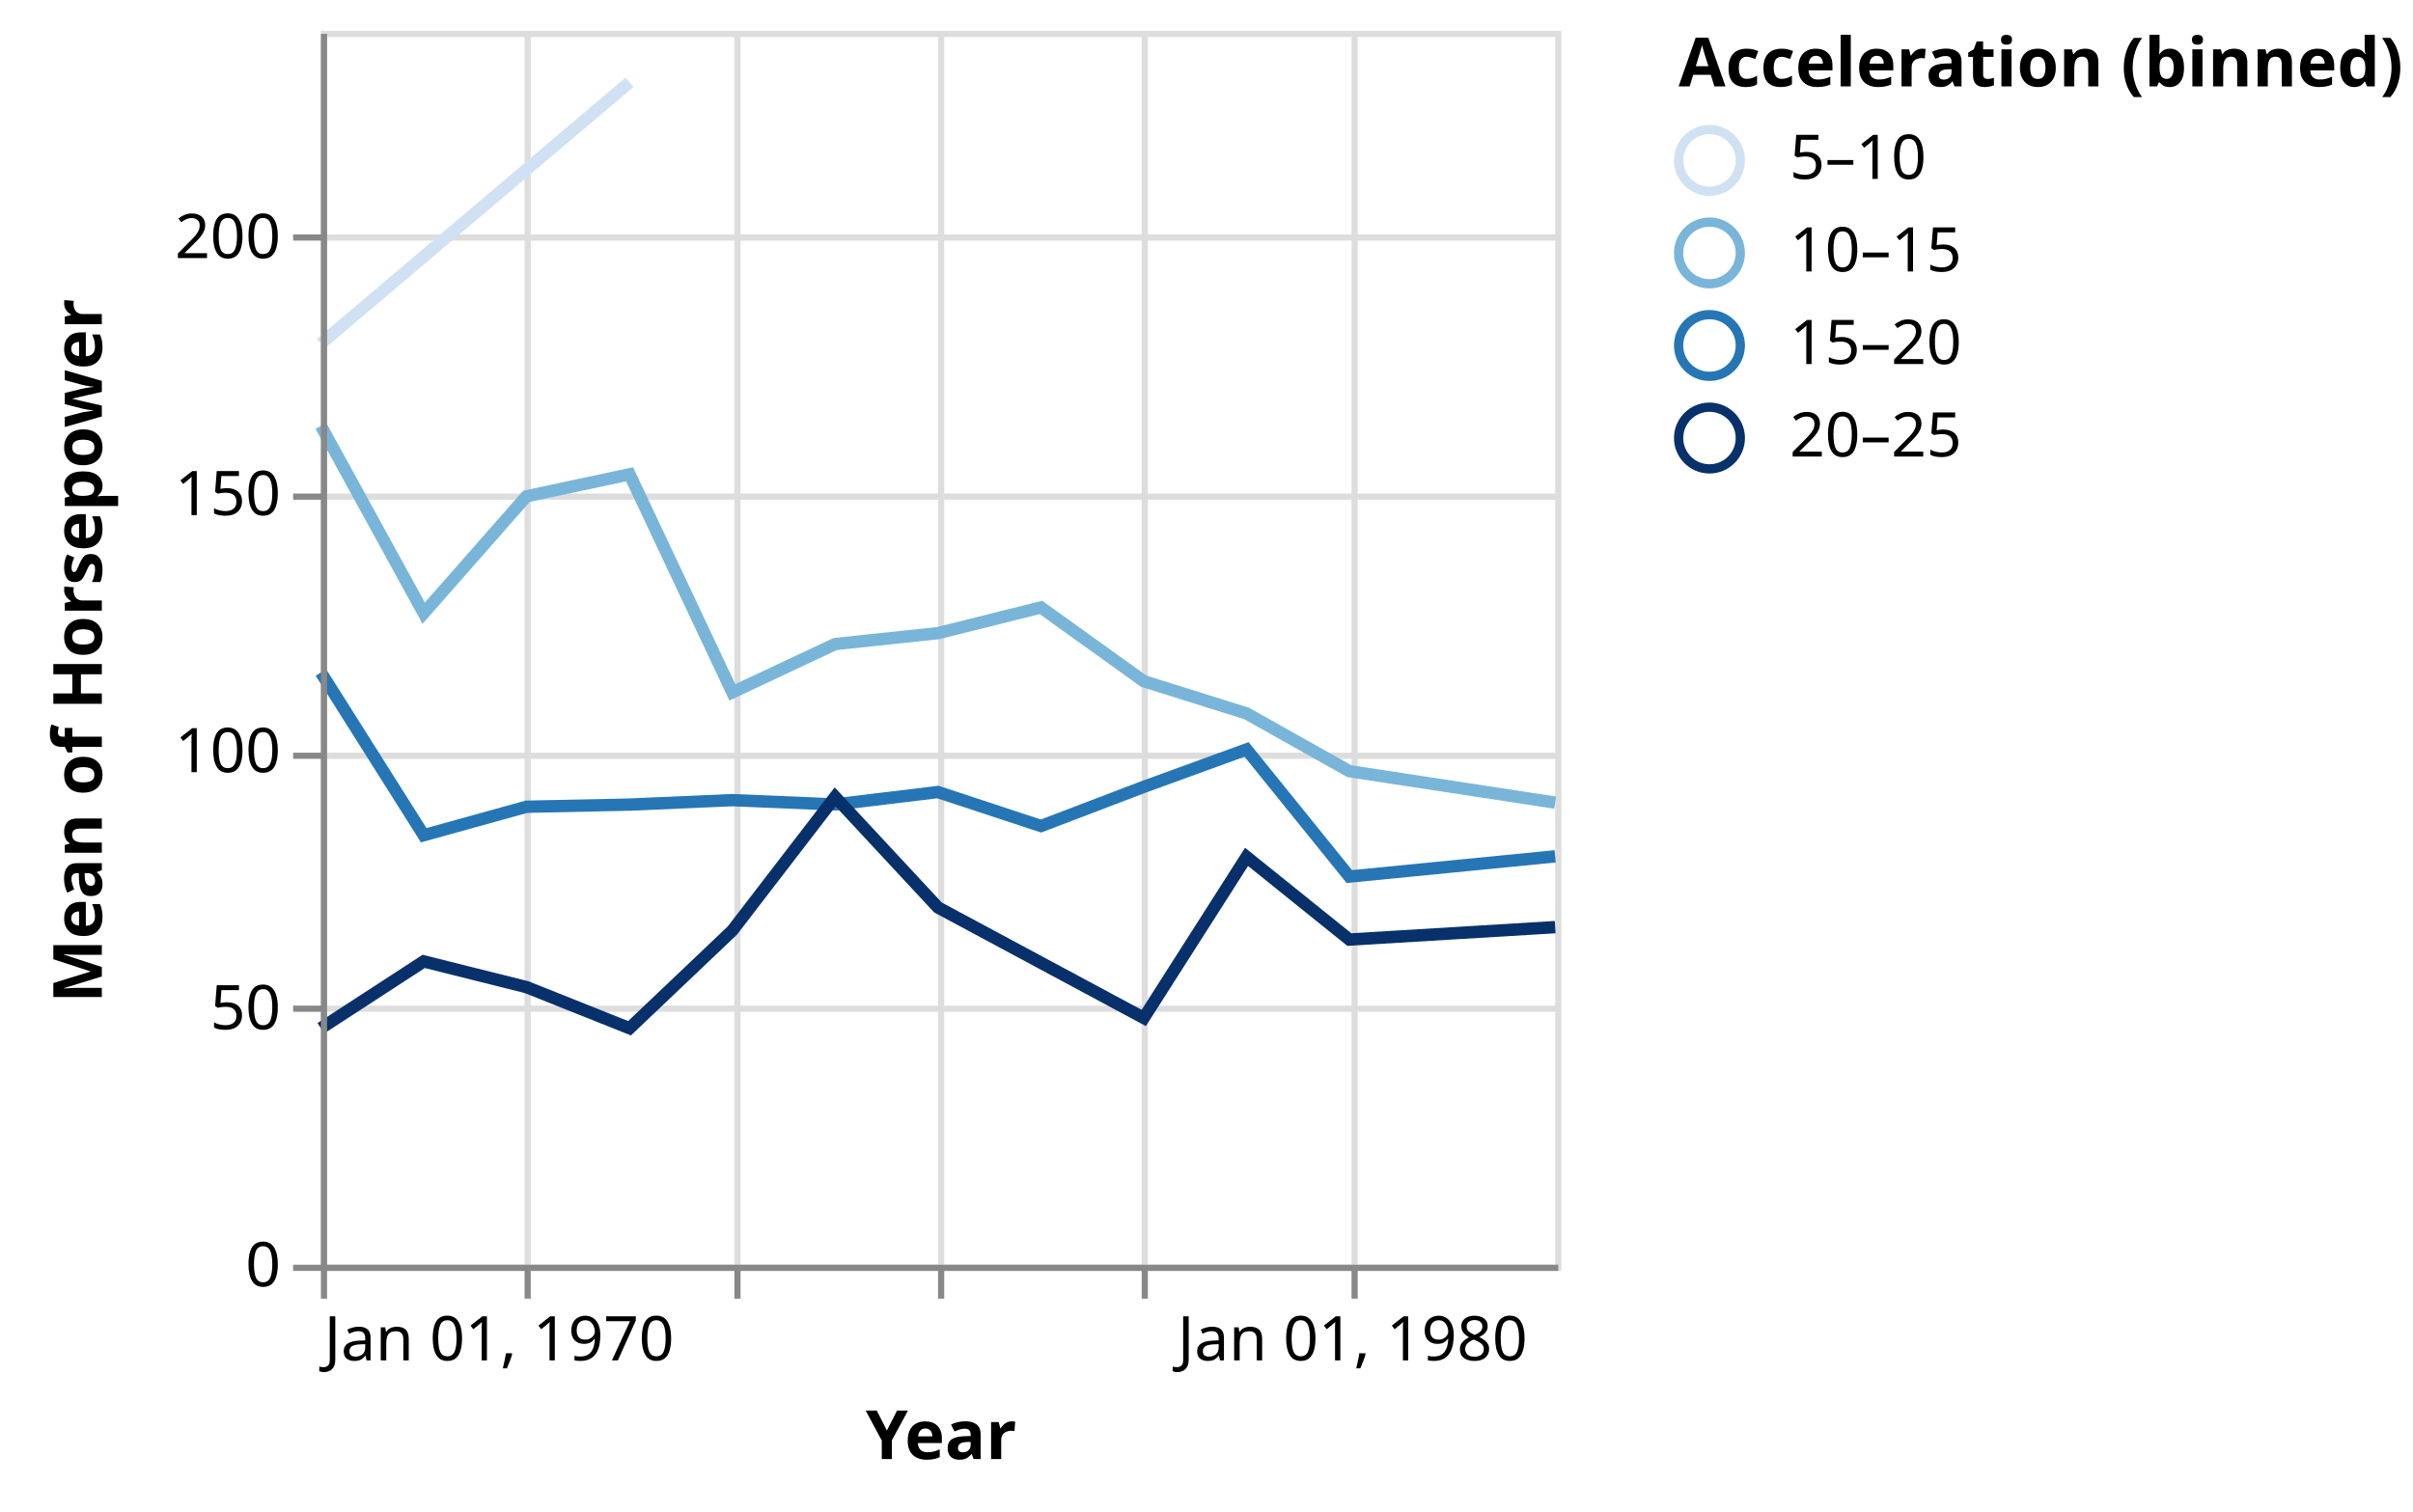
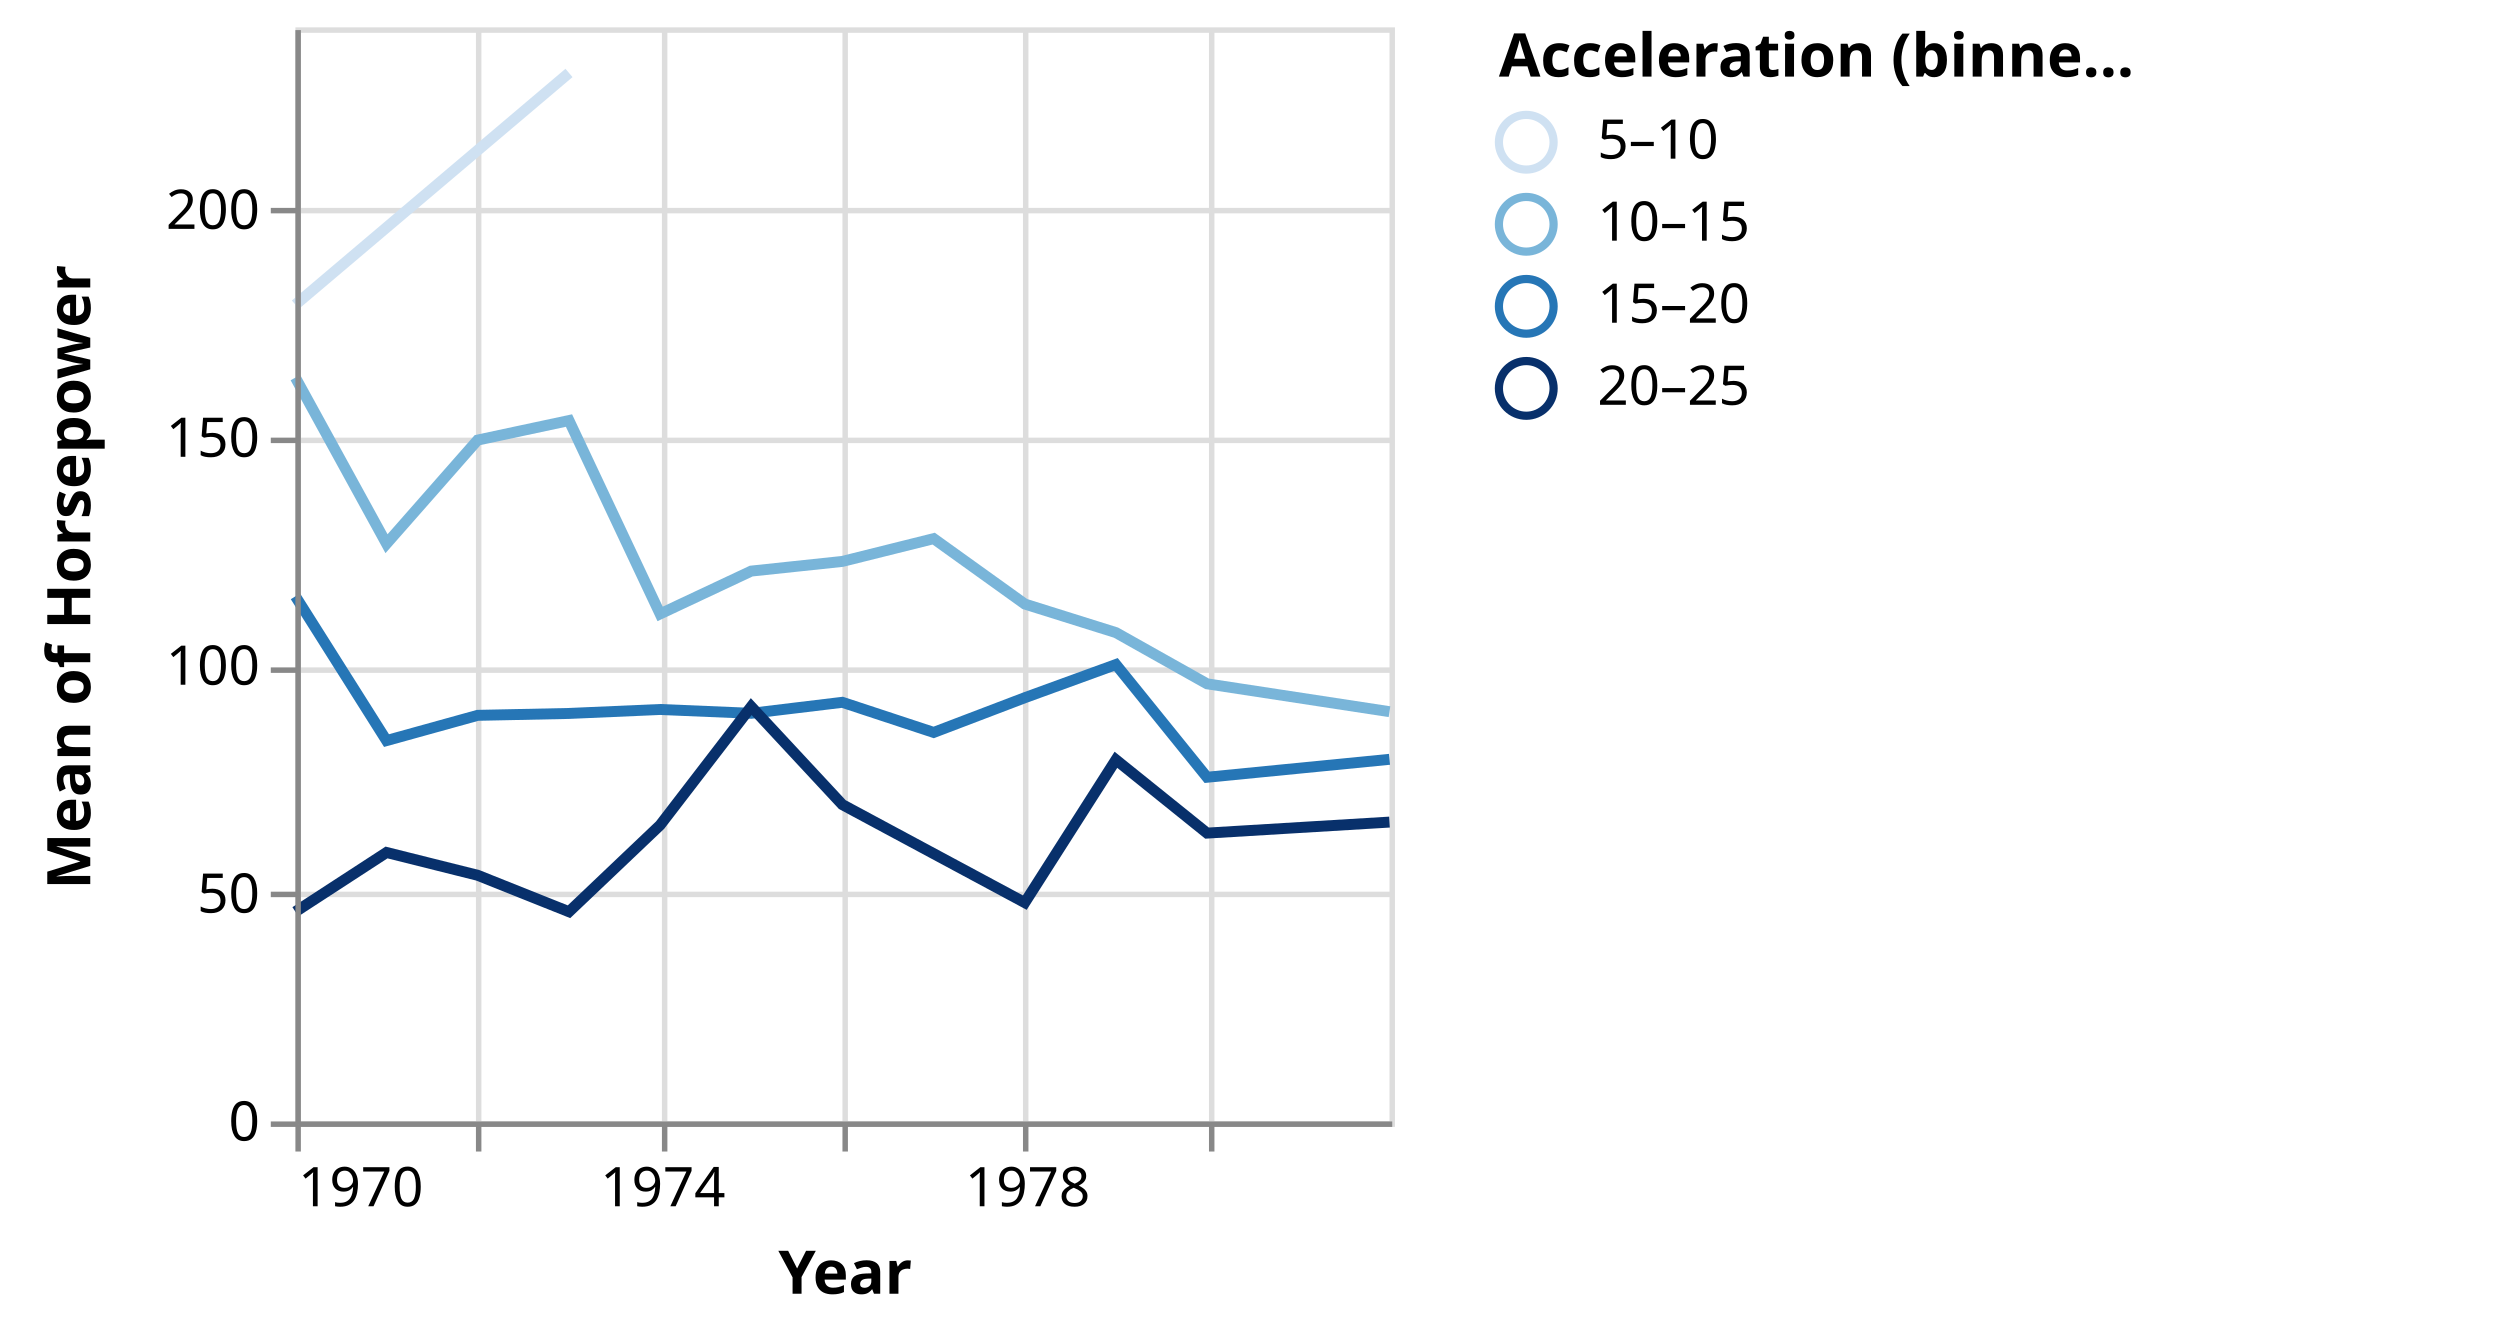
- <svg xmlns="http://www.w3.org/2000/svg" class="marks" width="391" height="245" viewBox="0 0 391 245" version="1.1">
-   <g transform="translate(52,5)">
+ <svg xmlns="http://www.w3.org/2000/svg" class="marks" width="457" height="245" viewBox="0 0 457 245" version="1.1">
+   <g transform="translate(54,5)">
    <g class="mark-group role-frame root">
      <g transform="translate(0,0)">
        <path class="background" d="M0.5,0.5h200v200h-200Z" style="fill: none; stroke: #ddd;" />
        <g>
          <g class="mark-group role-axis">
            <g transform="translate(0.5,200.5)">
              <path class="background" d="M0,0h0v0h0Z" style="pointer-events: none; fill: none;" />
              <g>
                <g class="mark-rule role-axis-grid" style="pointer-events: none;">
                  <line transform="translate(0,-200)" x2="0" y2="200" style="fill: none; stroke: #ddd; stroke-width: 1; opacity: 1;" />
                  <line transform="translate(33,-200)" x2="0" y2="200" style="fill: none; stroke: #ddd; stroke-width: 1; opacity: 1;" />
                  <line transform="translate(67,-200)" x2="0" y2="200" style="fill: none; stroke: #ddd; stroke-width: 1; opacity: 1;" />
                  <line transform="translate(100,-200)" x2="0" y2="200" style="fill: none; stroke: #ddd; stroke-width: 1; opacity: 1;" />
                  <line transform="translate(133,-200)" x2="0" y2="200" style="fill: none; stroke: #ddd; stroke-width: 1; opacity: 1;" />
                  <line transform="translate(167,-200)" x2="0" y2="200" style="fill: none; stroke: #ddd; stroke-width: 1; opacity: 1;" />
                </g>
              </g>
            </g>
          </g>
          <g class="mark-group role-axis">
            <g transform="translate(0.5,0.5)">
              <path class="background" d="M0,0h0v0h0Z" style="pointer-events: none; fill: none;" />
              <g>
                <g class="mark-rule role-axis-grid" style="pointer-events: none;">
                  <line transform="translate(0,200)" x2="200" y2="0" style="fill: none; stroke: #ddd; stroke-width: 1; opacity: 1;" />
                  <line transform="translate(0,158)" x2="200" y2="0" style="fill: none; stroke: #ddd; stroke-width: 1; opacity: 1;" />
                  <line transform="translate(0,117)" x2="200" y2="0" style="fill: none; stroke: #ddd; stroke-width: 1; opacity: 1;" />
                  <line transform="translate(0,75)" x2="200" y2="0" style="fill: none; stroke: #ddd; stroke-width: 1; opacity: 1;" />
                  <line transform="translate(0,33)" x2="200" y2="0" style="fill: none; stroke: #ddd; stroke-width: 1; opacity: 1;" />
                </g>
              </g>
            </g>
          </g>
          <g class="mark-group role-scope pathgroup">
            <g transform="translate(0,0)">
              <path class="background" d="M0,0h200v200h-200Z" style="fill: none;" />
              <g>
                <g class="mark-line role-mark marks">
                  <path d="M200,125.098L166.644,120L149.989,110.641L133.333,105.417L116.678,93.462L99.977,97.628L83.322,99.394L66.667,107.222L50.011,71.875L33.311,75.444L16.655,94.389L0,64.028" style="fill: none; stroke: rgb(121, 181, 217); stroke-width: 2;" />
                </g>
              </g>
            </g>
            <g transform="translate(0,0)">
              <path class="background" d="M0,0h200v200h-200Z" style="fill: none;" />
              <g>
                <g class="mark-line role-mark marks">
                  <path d="M50.011,8.333L0,50.694" style="fill: none; stroke: rgb(207, 225, 242); stroke-width: 2;" />
                </g>
              </g>
            </g>
            <g transform="translate(0,0)">
              <path class="background" d="M0,0h200v200h-200Z" style="fill: none;" />
              <g>
                <g class="mark-line role-mark marks">
                  <path d="M200,133.803L166.644,137.083L149.989,116.474L133.333,122.54L116.678,128.889L99.977,123.382L83.322,125.392L66.667,124.693L50.011,125.417L33.311,125.764L16.655,130.379L0,104" style="fill: none; stroke: rgb(38, 118, 182); stroke-width: 2;" />
                </g>
              </g>
            </g>
            <g transform="translate(0,0)">
              <path class="background" d="M0,0h200v200h-200Z" style="fill: none;" />
              <g>
                <g class="mark-line role-mark marks">
                  <path d="M200,145.278L166.644,147.292L149.989,133.889L133.333,160L99.977,142.083L83.322,124.167L66.667,145.833L50.011,161.667L33.311,155L16.655,150.833L0,161.667" style="fill: none; stroke: rgb(8, 48, 107); stroke-width: 2;" />
                </g>
              </g>
            </g>
          </g>
          <g class="mark-group role-legend">
            <g transform="translate(220,0)">
-               <path class="background" d="M0,0h114v73h-114Z" style="pointer-events: none; fill: none;" />
+               <path class="background" d="M0,0h178v73h-178Z" style="pointer-events: none; fill: none;" />
              <g>
                <g class="mark-group role-legend-entry">
                  <g transform="translate(0,16)">
                    <path class="background" d="M0,0h0v0h0Z" style="pointer-events: none; fill: none;" />
                    <g>
                      <g class="mark-symbol role-legend-symbol" style="pointer-events: none;">
                        <path transform="translate(5,5)" d="M5,0A5,5,0,1,1,-5,0A5,5,0,1,1,5,0" style="fill: none; stroke: rgb(207, 225, 242); stroke-width: 1.5; opacity: 1;" />
                        <path transform="translate(5,20)" d="M5,0A5,5,0,1,1,-5,0A5,5,0,1,1,5,0" style="fill: none; stroke: rgb(121, 181, 217); stroke-width: 1.5; opacity: 1;" />
                        <path transform="translate(5,35)" d="M5,0A5,5,0,1,1,-5,0A5,5,0,1,1,5,0" style="fill: none; stroke: rgb(38, 118, 182); stroke-width: 1.5; opacity: 1;" />
                        <path transform="translate(5,50)" d="M5,0A5,5,0,1,1,-5,0A5,5,0,1,1,5,0" style="fill: none; stroke: rgb(8, 48, 107); stroke-width: 1.5; opacity: 1;" />
                      </g>
                      <g class="mark-text role-legend-label" style="pointer-events: none;">
                        <text text-anchor="start" transform="translate(18,8)" style="font: 10px sans-serif; fill: #000; opacity: 1;">5–10</text>
                        <text text-anchor="start" transform="translate(18,23)" style="font: 10px sans-serif; fill: #000; opacity: 1;">10–15</text>
                        <text text-anchor="start" transform="translate(18,38)" style="font: 10px sans-serif; fill: #000; opacity: 1;">15–20</text>
                        <text text-anchor="start" transform="translate(18,53)" style="font: 10px sans-serif; fill: #000; opacity: 1;">20–25</text>
                      </g>
                    </g>
                  </g>
                </g>
                <g class="mark-text role-legend-title" style="pointer-events: none;">
-                   <text text-anchor="start" transform="translate(0,9)" style="font: bold 11px sans-serif; fill: #000; opacity: 1;">Acceleration (binned)</text>
+                   <text text-anchor="start" transform="translate(0,9)" style="font: bold 11px sans-serif; fill: #000; opacity: 1;">Acceleration (binne…</text>
                </g>
              </g>
            </g>
          </g>
          <g class="mark-group role-axis">
            <g transform="translate(0.5,200.5)">
              <path class="background" d="M0,0h0v0h0Z" style="pointer-events: none; fill: none;" />
              <g>
                <g class="mark-rule role-axis-tick" style="pointer-events: none;">
                  <line transform="translate(0,0)" x2="0" y2="5" style="fill: none; stroke: #888; stroke-width: 1; opacity: 1;" />
                  <line transform="translate(33,0)" x2="0" y2="5" style="fill: none; stroke: #888; stroke-width: 1; opacity: 1;" />
                  <line transform="translate(67,0)" x2="0" y2="5" style="fill: none; stroke: #888; stroke-width: 1; opacity: 1;" />
                  <line transform="translate(100,0)" x2="0" y2="5" style="fill: none; stroke: #888; stroke-width: 1; opacity: 1;" />
                  <line transform="translate(133,0)" x2="0" y2="5" style="fill: none; stroke: #888; stroke-width: 1; opacity: 1;" />
                  <line transform="translate(167,0)" x2="0" y2="5" style="fill: none; stroke: #888; stroke-width: 1; opacity: 1;" />
                </g>
                <g class="mark-text role-axis-label" style="pointer-events: none;">
-                   <text text-anchor="start" transform="translate(0.01521028,15)" style="font: 10px sans-serif; fill: #000; opacity: 1;">Jan 01, 1970</text>
-                   <text text-anchor="middle" transform="translate(33.32573,15)" style="font: 10px sans-serif; fill: #000; opacity: 0;">Jan 01, 1972</text>
-                   <text text-anchor="middle" transform="translate(66.68188,15)" style="font: 10px sans-serif; fill: #000; opacity: 0;">Jan 01, 1974</text>
-                   <text text-anchor="middle" transform="translate(99.99239,15)" style="font: 10px sans-serif; fill: #000; opacity: 0;">Jan 01, 1976</text>
-                   <text text-anchor="middle" transform="translate(133.3485,15)" style="font: 10px sans-serif; fill: #000; opacity: 0;">Jan 01, 1978</text>
-                   <text text-anchor="middle" transform="translate(166.6591,15)" style="font: 10px sans-serif; fill: #000; opacity: 1;">Jan 01, 1980</text>
+                   <text text-anchor="start" transform="translate(0.01521028,15)" style="font: 10px sans-serif; fill: #000; opacity: 1;">1970</text>
+                   <text text-anchor="middle" transform="translate(33.32573,15)" style="font: 10px sans-serif; fill: #000; opacity: 0;">1972</text>
+                   <text text-anchor="middle" transform="translate(66.68188,15)" style="font: 10px sans-serif; fill: #000; opacity: 1;">1974</text>
+                   <text text-anchor="middle" transform="translate(99.99239,15)" style="font: 10px sans-serif; fill: #000; opacity: 0;">1976</text>
+                   <text text-anchor="middle" transform="translate(133.3485,15)" style="font: 10px sans-serif; fill: #000; opacity: 1;">1978</text>
+                   <text text-anchor="middle" transform="translate(166.6591,15)" style="font: 10px sans-serif; fill: #000; opacity: 0;">1980</text>
                </g>
                <g class="mark-rule role-axis-domain" style="pointer-events: none;">
                  <line transform="translate(0,0)" x2="200" y2="0" style="fill: none; stroke: #888; stroke-width: 1; opacity: 1;" />
                </g>
                <g class="mark-text role-axis-title" style="pointer-events: none;">
                  <text text-anchor="middle" transform="translate(100,31)" style="font: bold 11px sans-serif; fill: #000; opacity: 1;">Year</text>
                </g>
              </g>
            </g>
          </g>
          <g class="mark-group role-axis">
            <g transform="translate(0.5,0.5)">
              <path class="background" d="M0,0h0v0h0Z" style="pointer-events: none; fill: none;" />
              <g>
                <g class="mark-rule role-axis-tick" style="pointer-events: none;">
                  <line transform="translate(0,200)" x2="-5" y2="0" style="fill: none; stroke: #888; stroke-width: 1; opacity: 1;" />
                  <line transform="translate(0,158)" x2="-5" y2="0" style="fill: none; stroke: #888; stroke-width: 1; opacity: 1;" />
                  <line transform="translate(0,117)" x2="-5" y2="0" style="fill: none; stroke: #888; stroke-width: 1; opacity: 1;" />
                  <line transform="translate(0,75)" x2="-5" y2="0" style="fill: none; stroke: #888; stroke-width: 1; opacity: 1;" />
                  <line transform="translate(0,33)" x2="-5" y2="0" style="fill: none; stroke: #888; stroke-width: 1; opacity: 1;" />
                </g>
                <g class="mark-text role-axis-label" style="pointer-events: none;">
                  <text text-anchor="end" transform="translate(-7,203)" style="font: 10px sans-serif; fill: #000; opacity: 1;">0</text>
                  <text text-anchor="end" transform="translate(-7,161.3333)" style="font: 10px sans-serif; fill: #000; opacity: 1;">50</text>
                  <text text-anchor="end" transform="translate(-7,119.6667)" style="font: 10px sans-serif; fill: #000; opacity: 1;">100</text>
                  <text text-anchor="end" transform="translate(-7,78)" style="font: 10px sans-serif; fill: #000; opacity: 1;">150</text>
                  <text text-anchor="end" transform="translate(-7,36.33333)" style="font: 10px sans-serif; fill: #000; opacity: 1;">200</text>
                </g>
                <g class="mark-rule role-axis-domain" style="pointer-events: none;">
                  <line transform="translate(0,200)" x2="0" y2="-200" style="fill: none; stroke: #888; stroke-width: 1; opacity: 1;" />
                </g>
                <g class="mark-text role-axis-title" style="pointer-events: none;">
-                   <text text-anchor="middle" transform="translate(-34,100) rotate(-90) translate(0,-2)" style="font: bold 11px sans-serif; fill: #000; opacity: 1;">Mean of Horsepower</text>
+                   <text text-anchor="middle" transform="translate(-36,100) rotate(-90) translate(0,-2)" style="font: bold 11px sans-serif; fill: #000; opacity: 1;">Mean of Horsepower</text>
                </g>
              </g>
            </g>
          </g>
        </g>
      </g>
    </g>
  </g>
</svg>
